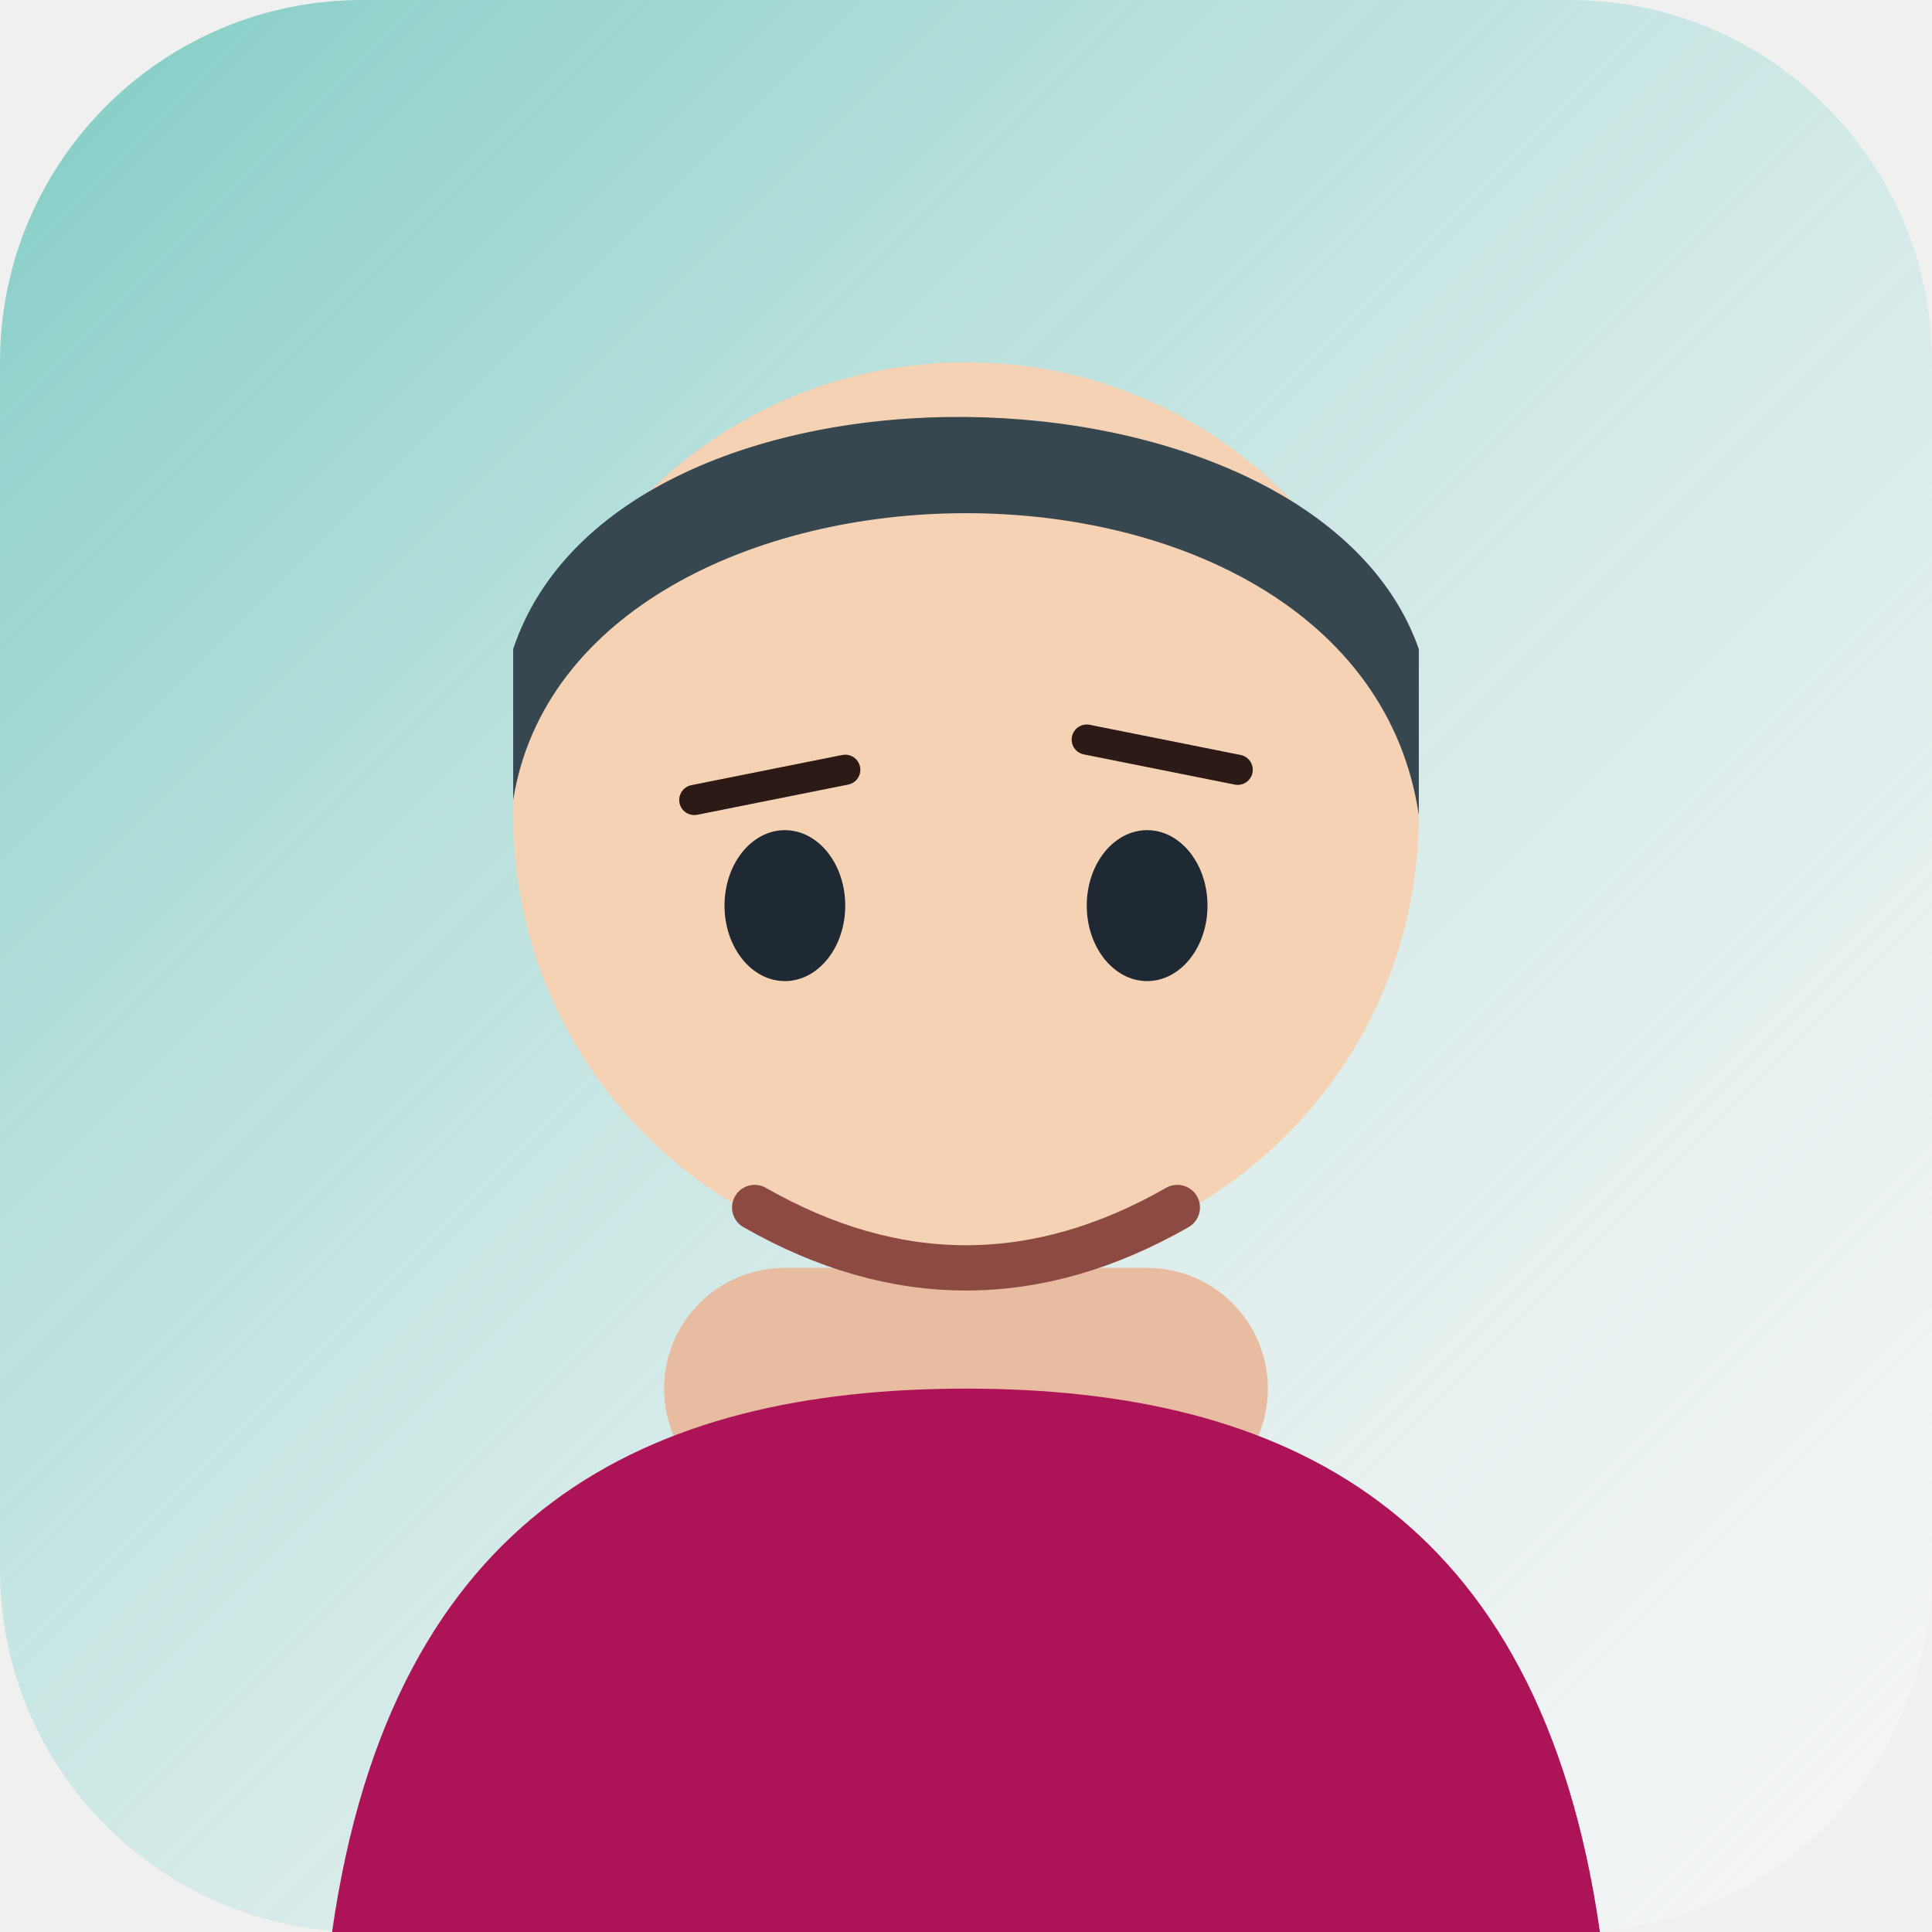
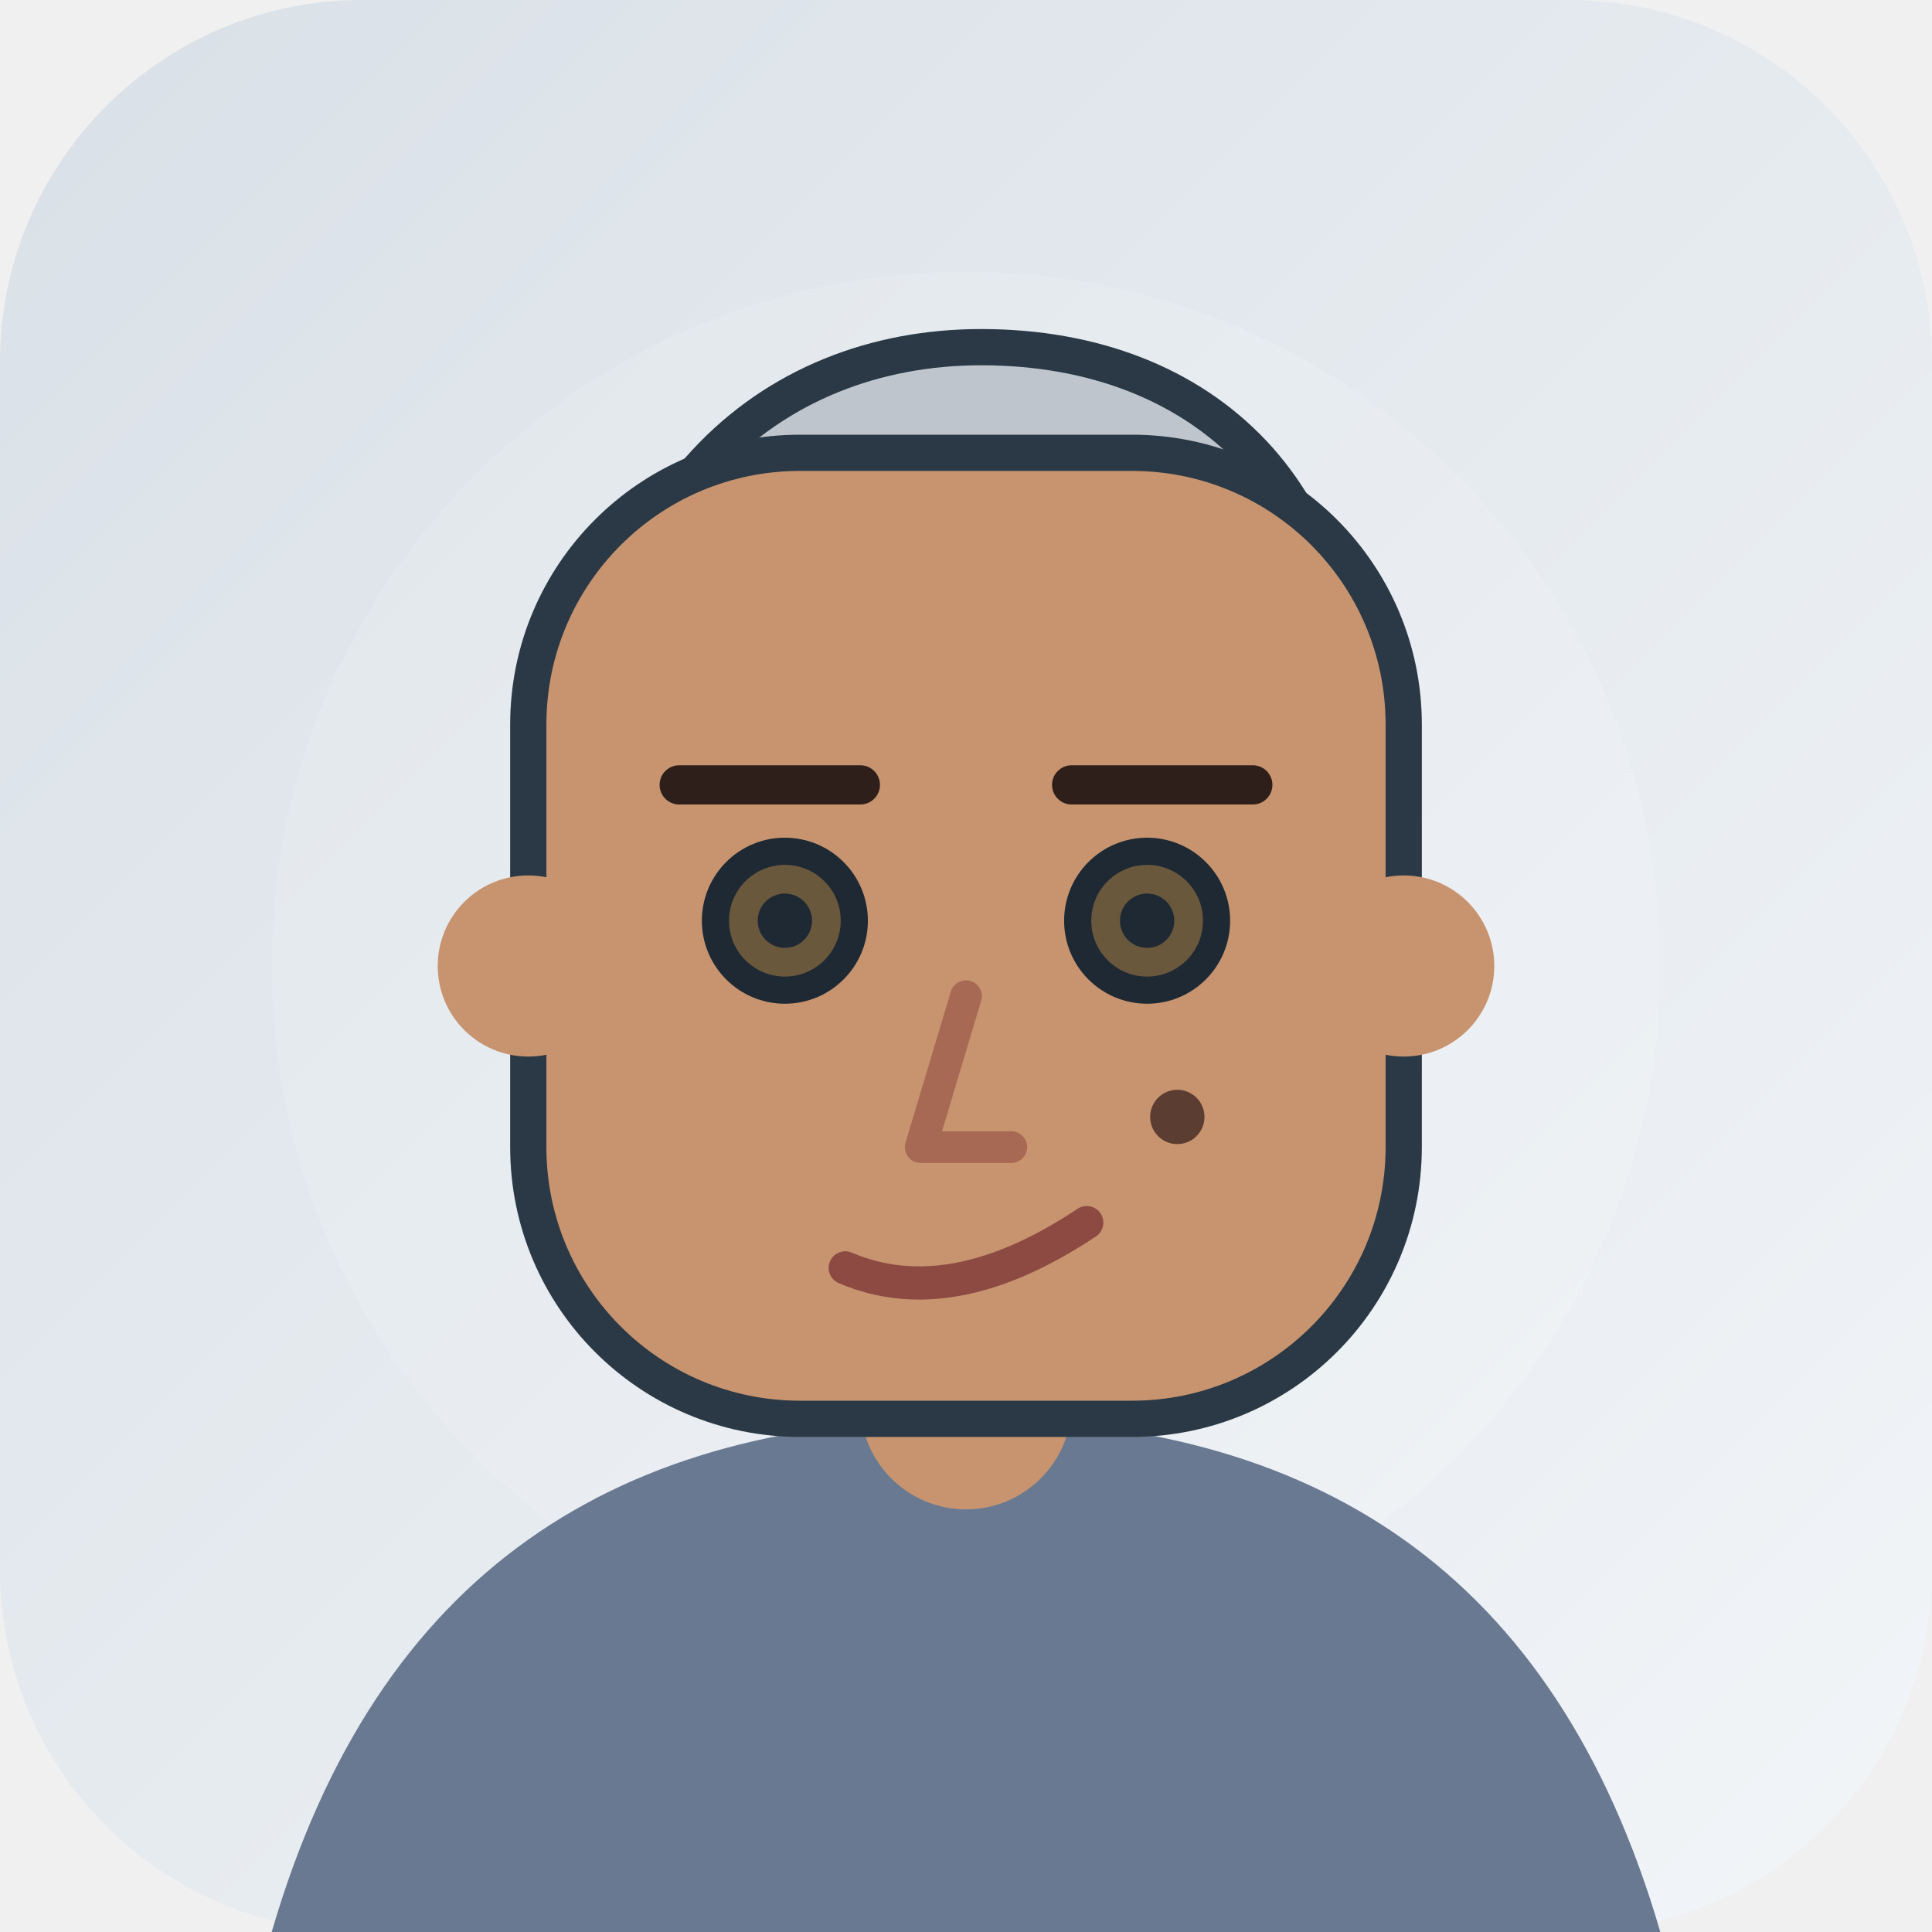
<svg xmlns="http://www.w3.org/2000/svg" width="128" height="128" viewBox="0 0 128 128" role="img" aria-labelledby="title-09 desc-09">
  <defs>
    <linearGradient id="bg-09" x1="0" y1="0" x2="1" y2="1">
-       <stop offset="0%" stop-color="#80CBC4" />
-       <stop offset="100%" stop-color="#FFFFFF" stop-opacity="0.35" />
+       <stop offset="0%" stop-color="#D9E0E7" />
+       <stop offset="100%" stop-color="#F2F5F8" />
    </linearGradient>
  </defs>
  <rect width="128" height="128" rx="24" fill="url(#bg-09)" />
-   <circle cx="64" cy="54" r="30" fill="#F6D2B5" />
-   <path d="M34 53 C38 28, 90 27, 94 54 L94 43 C87 23, 41 22, 34 43 Z" fill="#37474F" />
-   <rect x="44" y="84" width="40" height="16" rx="8" fill="#E7BCA1" />
-   <path d="M22 128 C26 100, 43 92, 64 92 C85 92, 102 100, 106 128 Z" fill="#AD1457" />
-   <ellipse cx="52" cy="60" rx="4" ry="5" fill="#1F2933" />
-   <ellipse cx="76" cy="60" rx="4" ry="5" fill="#1F2933" />
-   <path d="M50 80 Q64 88 78 80" stroke="#8D4A43" stroke-width="3" fill="none" stroke-linecap="round" />
-   <path d="M46 53 L56 51" stroke="#2C1A16" stroke-width="2" stroke-linecap="round" />
-   <path d="M72 49 L82 51" stroke="#2C1A16" stroke-width="2" stroke-linecap="round" />
+   <circle cx="64" cy="64" r="46" fill="#FFFFFF" opacity="0.12" />
+   <path d="M18 128 C25 104 41 94 64 94 C87 94 103 104 110 128 Z" fill="#697991" />
+   <rect x="57" y="84" width="14" height="16" rx="7" fill="#C7946F" />
+   <path d="M39 54 C39 33 51 23 65 23 C80 23 90 33 89 49 C80 44 70 39 58 39 C51 39 45 41 39 44 Z" fill="#BFC5CC" stroke="#2A3945" stroke-width="2.4" />
+   <rect x="35" y="30" width="58" height="64" rx="18" fill="#C7946F" stroke="#2A3945" stroke-width="2.4" />
+   <circle cx="35" cy="64" r="6" fill="#C7946F" />
+   <circle cx="93" cy="64" r="6" fill="#C7946F" />
+   <path d="M45 52 H57" stroke="#2F1F1A" stroke-width="2.6" stroke-linecap="round" />
+   <path d="M71 52 H83" stroke="#2F1F1A" stroke-width="2.6" stroke-linecap="round" />
+   <circle cx="52" cy="61" r="4.6" fill="#6A583D" stroke="#1E2933" stroke-width="1.8" />
+   <circle cx="76" cy="61" r="4.6" fill="#6A583D" stroke="#1E2933" stroke-width="1.8" />
+   <circle cx="52" cy="61" r="1.8" fill="#1E2933" />
+   <circle cx="76" cy="61" r="1.8" fill="#1E2933" />
+   <path d="M64 66 L61 76 H67" stroke="#A86954" stroke-width="2.1" fill="none" stroke-linecap="round" stroke-linejoin="round" />
+   <path d="M56 84 Q63 87 72 81" stroke="#8D4A43" stroke-width="2.2" fill="none" stroke-linecap="round" />
+   <circle cx="78" cy="74" r="1.8" fill="#5C3D31" />
</svg>
